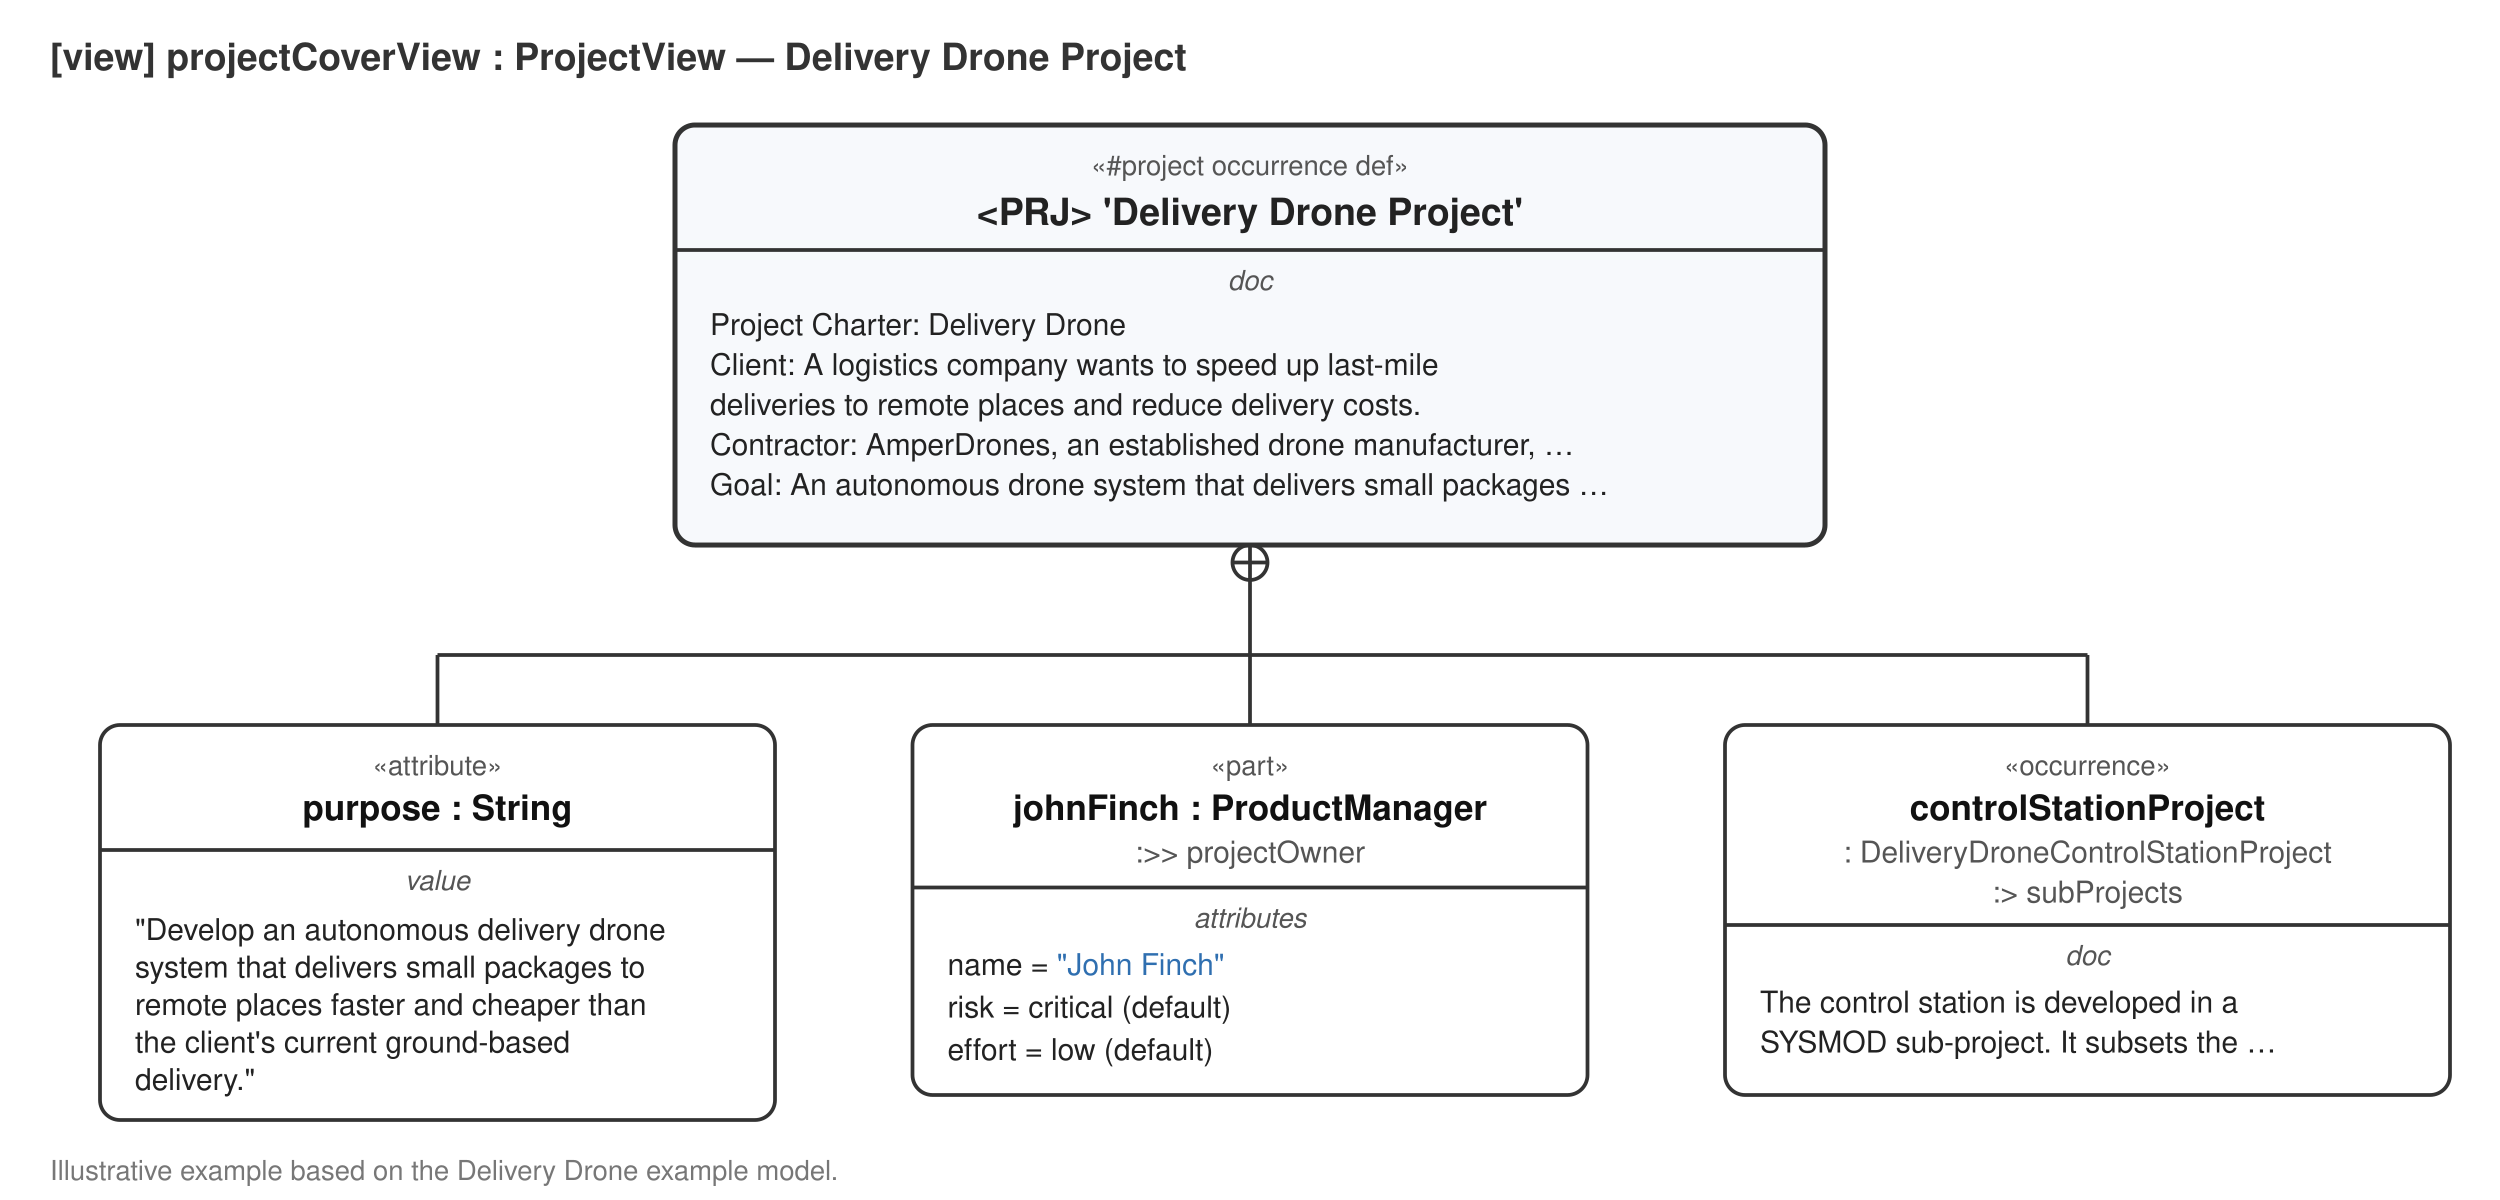
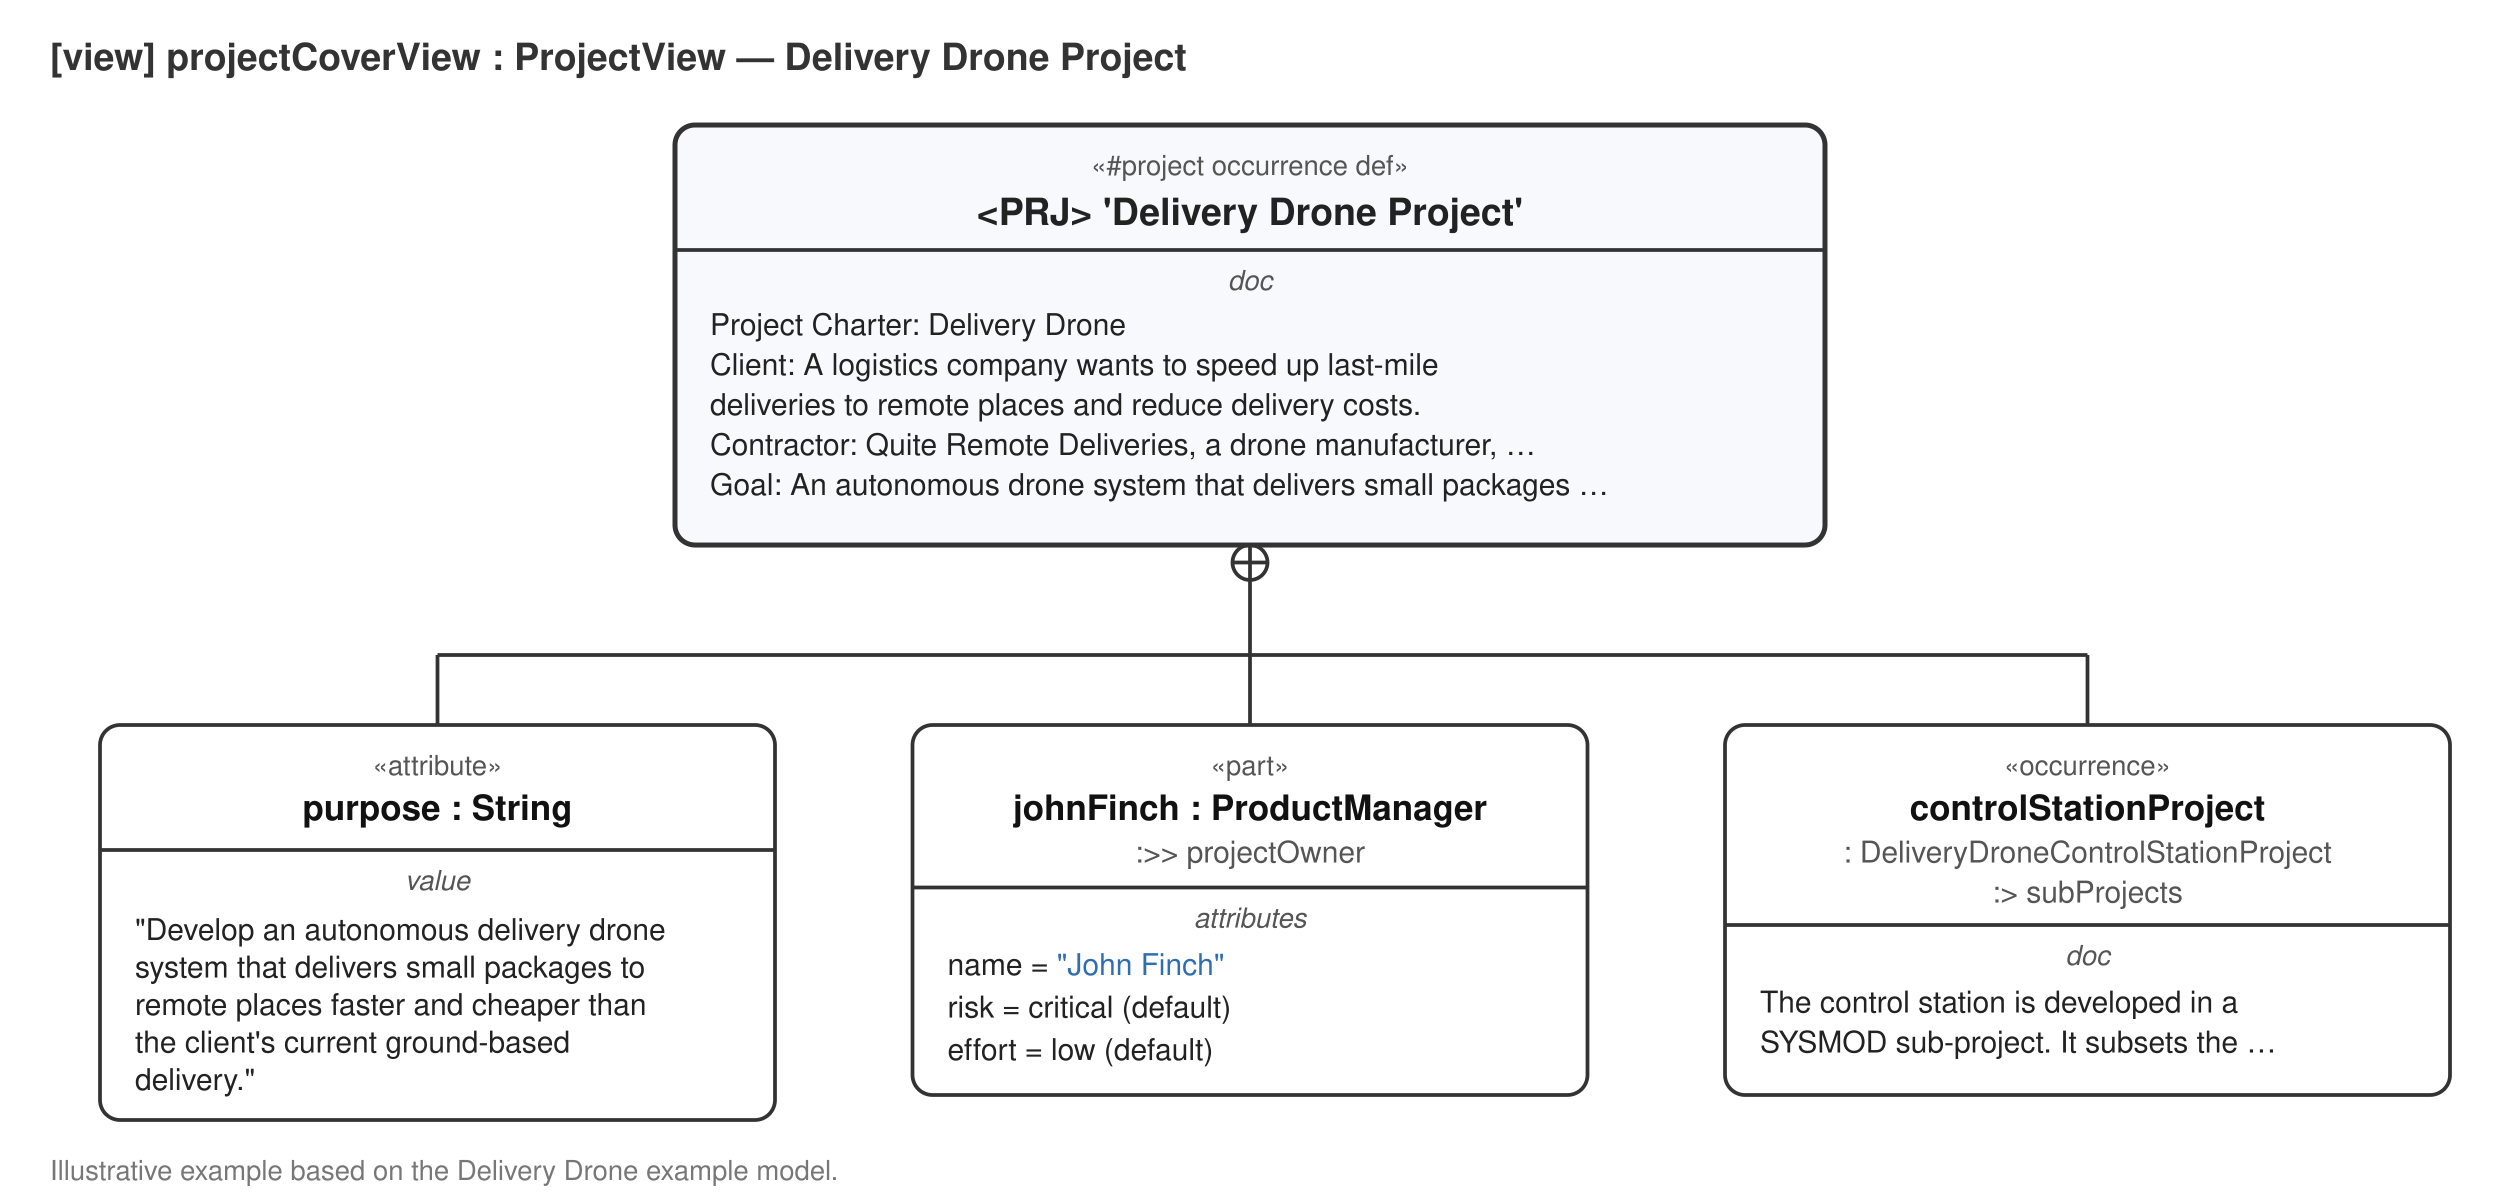
<svg xmlns="http://www.w3.org/2000/svg" width="1000" height="480" viewBox="0 0 1000 480" font-family="Segoe UI, Helvetica, Arial, sans-serif">
  <rect width="1000" height="480" fill="#ffffff" />
  <text x="20" y="28" font-size="15" font-weight="600" fill="#333">[view] projectCoverView : ProjectView — Delivery Drone Project</text>
  <g stroke="#333" stroke-width="1.5" fill="none">
    <line x1="500" y1="232" x2="500" y2="262" />
    <line x1="175" y1="262" x2="835" y2="262" />
    <line x1="175" y1="262" x2="175" y2="290" />
    <line x1="500" y1="262" x2="500" y2="290" />
    <line x1="835" y1="262" x2="835" y2="290" />
  </g>
  <g stroke="#333" stroke-width="1.5" fill="#ffffff">
    <circle cx="500" cy="225" r="7" />
    <line x1="493" y1="225" x2="507" y2="225" />
    <line x1="500" y1="218" x2="500" y2="232" />
  </g>
  <rect x="270" y="50" width="460" height="168" rx="8" fill="#f7f9fc" stroke="#333" stroke-width="2" />
  <text x="500" y="70" font-size="11" fill="#555" text-anchor="middle">«#project occurrence def»</text>
  <text x="500" y="90" font-size="15" font-weight="600" fill="#222" text-anchor="middle">&lt;PRJ&gt; 'Delivery Drone Project'</text>
  <line x1="270" y1="100" x2="730" y2="100" stroke="#333" stroke-width="1.5" />
  <text x="500" y="116" font-size="11" font-style="italic" fill="#555" text-anchor="middle">doc</text>
  <g font-size="12" fill="#222">
    <text x="284" y="134">Project Charter: Delivery Drone</text>
    <text x="284" y="150">Client: A logistics company wants to speed up last-mile</text>
    <text x="284" y="166">deliveries to remote places and reduce delivery costs.</text>
-     <text x="284" y="182">Contractor: AmperDrones, an established drone manufacturer, …</text>
+     <text x="284" y="182">Contractor: Quite Remote Deliveries, a drone manufacturer, …</text>
    <text x="284" y="198">Goal: An autonomous drone system that delivers small packages …</text>
  </g>
  <rect x="40" y="290" width="270" height="158" rx="8" fill="#ffffff" stroke="#333" stroke-width="1.5" />
  <text x="175" y="310" font-size="11" fill="#555" text-anchor="middle">«attribute»</text>
  <text x="175" y="328" font-size="14" font-weight="600" fill="#111" text-anchor="middle">purpose : String</text>
  <line x1="40" y1="340" x2="310" y2="340" stroke="#333" stroke-width="1.5" />
  <text x="175" y="356" font-size="11" font-style="italic" fill="#555" text-anchor="middle">value</text>
  <g font-size="12" fill="#222">
    <text x="54" y="376">"Develop an autonomous delivery drone</text>
    <text x="54" y="391">system that delivers small packages to</text>
    <text x="54" y="406">remote places faster and cheaper than</text>
    <text x="54" y="421">the client's current ground-based</text>
    <text x="54" y="436">delivery."</text>
  </g>
  <rect x="365" y="290" width="270" height="148" rx="8" fill="#ffffff" stroke="#333" stroke-width="1.5" />
  <text x="500" y="310" font-size="11" fill="#555" text-anchor="middle">«part»</text>
  <text x="500" y="328" font-size="14" font-weight="600" fill="#111" text-anchor="middle">johnFinch : ProductManager</text>
  <text x="500" y="345" font-size="12" fill="#555" text-anchor="middle">:&gt;&gt; projectOwner</text>
  <line x1="365" y1="355" x2="635" y2="355" stroke="#333" stroke-width="1.5" />
  <text x="500" y="371" font-size="11" font-style="italic" fill="#555" text-anchor="middle">attributes</text>
  <g font-size="12" fill="#222">
    <text x="379" y="390">name = <tspan fill="#2f6fb0">"John Finch"</tspan>
    </text>
    <text x="379" y="407">risk = critical (default)</text>
    <text x="379" y="424">effort = low (default)</text>
  </g>
  <rect x="690" y="290" width="290" height="148" rx="8" fill="#ffffff" stroke="#333" stroke-width="1.5" />
  <text x="835" y="310" font-size="11" fill="#555" text-anchor="middle">«occurrence»</text>
  <text x="835" y="328" font-size="14" font-weight="600" fill="#111" text-anchor="middle">controlStationProject</text>
  <text x="835" y="345" font-size="12" fill="#555" text-anchor="middle">: DeliveryDroneControlStationProject</text>
  <text x="835" y="361" font-size="12" fill="#555" text-anchor="middle">:&gt; subProjects</text>
  <line x1="690" y1="370" x2="980" y2="370" stroke="#333" stroke-width="1.5" />
  <text x="835" y="386" font-size="11" font-style="italic" fill="#555" text-anchor="middle">doc</text>
  <g font-size="12" fill="#222">
    <text x="704" y="405">The control station is developed in a</text>
    <text x="704" y="421">SYSMOD sub-project. It subsets the …</text>
  </g>
  <text x="20" y="472" font-size="11" fill="#777">Illustrative example based on the Delivery Drone example model.</text>
</svg>
